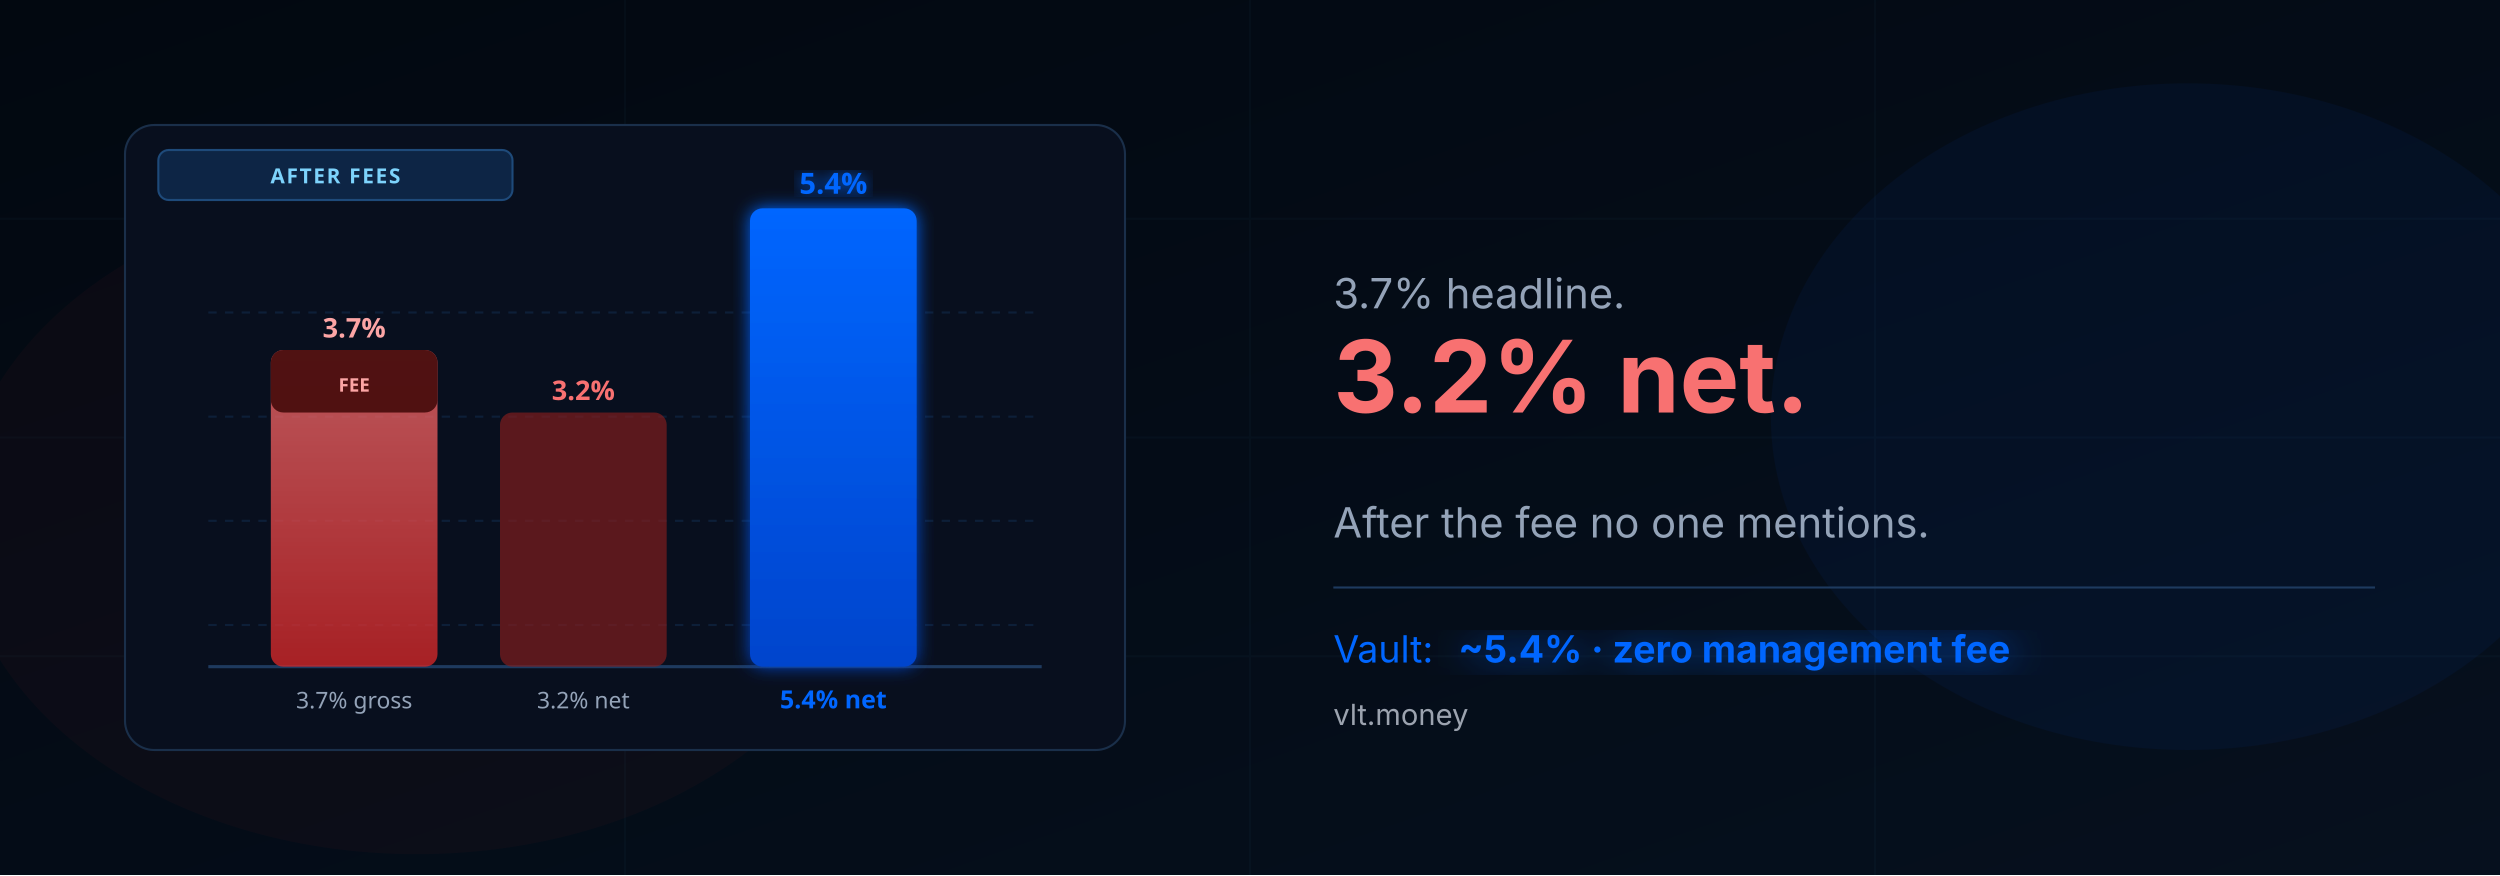
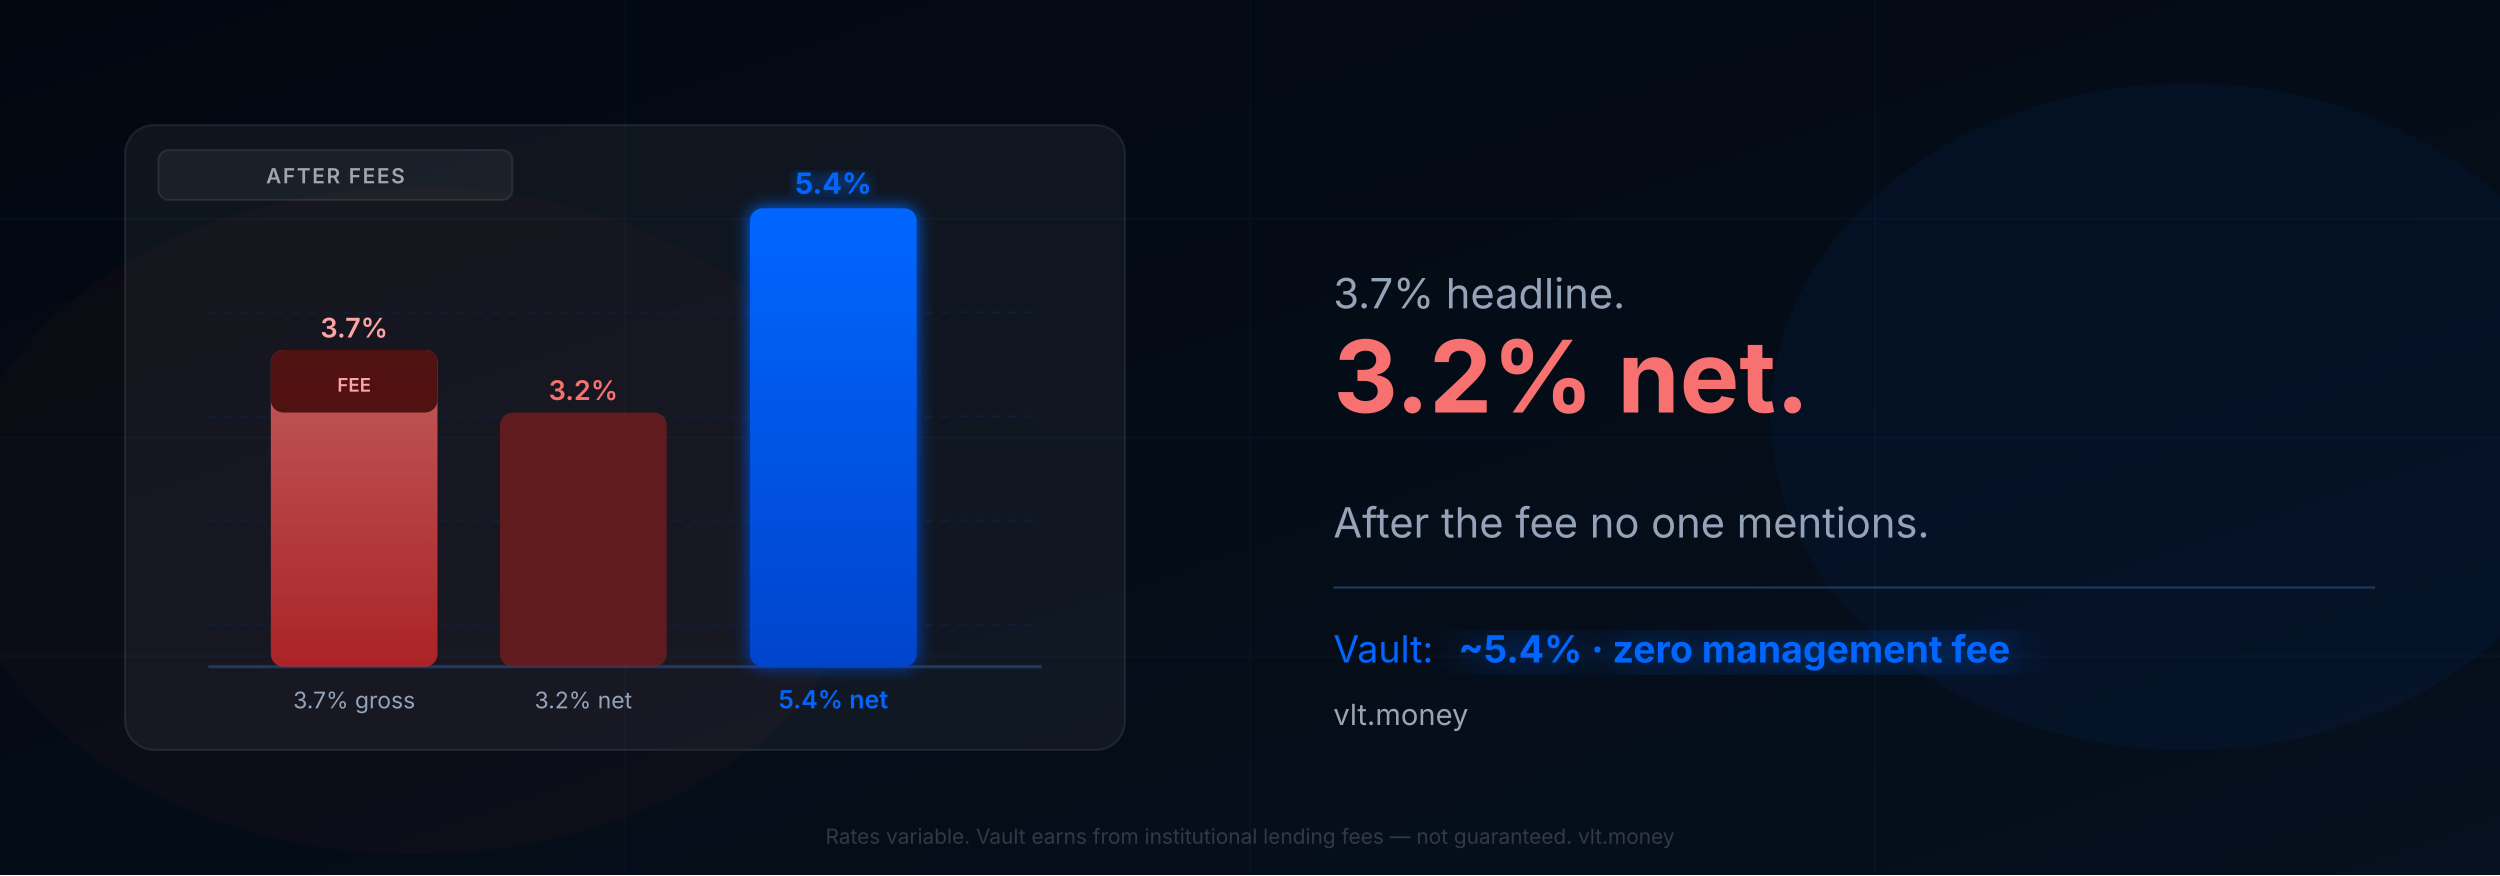
<svg xmlns="http://www.w3.org/2000/svg" viewBox="0 0 1200 420" width="1200" height="420">
  <defs>
    <linearGradient id="bg" x1="0%" y1="0%" x2="100%" y2="100%">
      <stop offset="0%" style="stop-color:#020810;stop-opacity:1" />
      <stop offset="100%" style="stop-color:#06101e;stop-opacity:1" />
    </linearGradient>
    <linearGradient id="barA" x1="0%" y1="0%" x2="0%" y2="100%">
      <stop offset="0%" style="stop-color:#f87171;stop-opacity:1" />
      <stop offset="100%" style="stop-color:#dc2626;stop-opacity:1" />
    </linearGradient>
    <linearGradient id="barB" x1="0%" y1="0%" x2="0%" y2="100%">
      <stop offset="0%" style="stop-color:#0066FF;stop-opacity:1" />
      <stop offset="100%" style="stop-color:#0044CC;stop-opacity:1" />
    </linearGradient>
    <filter id="glow">
      <feGaussianBlur stdDeviation="4" result="coloredBlur" />
      <feMerge>
        <feMergeNode in="coloredBlur" />
        <feMergeNode in="SourceGraphic" />
      </feMerge>
    </filter>
    <filter id="softglow">
      <feGaussianBlur stdDeviation="10" result="coloredBlur" />
      <feMerge>
        <feMergeNode in="coloredBlur" />
        <feMergeNode in="SourceGraphic" />
      </feMerge>
    </filter>
  </defs>
  <rect width="1200" height="420" fill="url(#bg)" />
  <g opacity="0.035" stroke="#4a90d9" stroke-width="1">
    <line x1="0" y1="105" x2="1200" y2="105" />
    <line x1="0" y1="210" x2="1200" y2="210" />
    <line x1="0" y1="315" x2="1200" y2="315" />
    <line x1="300" y1="0" x2="300" y2="420" />
    <line x1="600" y1="0" x2="600" y2="420" />
    <line x1="900" y1="0" x2="900" y2="420" />
  </g>
  <ellipse cx="200" cy="250" rx="220" ry="160" fill="#7f1d1d" opacity="0.07" />
  <ellipse cx="1050" cy="200" rx="200" ry="160" fill="#0044CC" opacity="0.07" />
-   <rect x="60" y="60" width="480" height="300" rx="14" fill="#080f1e" stroke="#1a2f4a" stroke-width="1" />
+   <rect x="60" y="60" width="480" height="300" rx="14" fill="rgba(255,255,255,0.05)" stroke="rgba(255,255,255,0.08)" stroke-width="1" />
  <line x1="100" y1="320" x2="500" y2="320" stroke="#1e3a5f" stroke-width="1.5" />
  <line x1="100" y1="150" x2="500" y2="150" stroke="#0d1f38" stroke-width="1" stroke-dasharray="4,4" />
  <line x1="100" y1="200" x2="500" y2="200" stroke="#0d1f38" stroke-width="1" stroke-dasharray="4,4" />
  <line x1="100" y1="250" x2="500" y2="250" stroke="#0d1f38" stroke-width="1" stroke-dasharray="4,4" />
  <line x1="100" y1="300" x2="500" y2="300" stroke="#0d1f38" stroke-width="1" stroke-dasharray="4,4" />
  <rect x="130" y="168" width="80" height="152" rx="6" fill="url(#barA)" opacity="0.75" />
  <rect x="130" y="168" width="80" height="30" rx="6" fill="#450a0a" opacity="0.9" />
-   <text x="170" y="188" font-family="system-ui, sans-serif" font-size="9" fill="#fca5a5" text-anchor="middle" font-weight="600">FEE</text>
+   <text x="170" y="188" font-family="Inter, system-ui, sans-serif" font-size="9" fill="#fca5a5" text-anchor="middle" font-weight="600">FEE</text>
  <rect x="240" y="198" width="80" height="122" rx="6" fill="#7f1d1d" opacity="0.7" />
  <rect x="360" y="100" width="80" height="220" rx="6" fill="url(#barB)" filter="url(#glow)" />
-   <text x="170" y="340" font-family="system-ui, sans-serif" font-size="11" fill="#94a3b8" text-anchor="middle">3.7% gross</text>
-   <text x="280" y="340" font-family="system-ui, sans-serif" font-size="11" fill="#94a3b8" text-anchor="middle">3.2% net</text>
-   <text x="400" y="340" font-family="system-ui, sans-serif" font-size="12" fill="#0066FF" text-anchor="middle" font-weight="600">5.4% net</text>
-   <text x="170" y="162" font-family="system-ui, sans-serif" font-size="13" fill="#fca5a5" text-anchor="middle" font-weight="600">3.7%</text>
-   <text x="280" y="192" font-family="system-ui, sans-serif" font-size="13" fill="#f87171" text-anchor="middle" font-weight="600">3.2%</text>
-   <text x="400" y="93" font-family="system-ui, sans-serif" font-size="14" fill="#0066FF" text-anchor="middle" font-weight="700" filter="url(#glow)">5.4%</text>
-   <rect x="76" y="72" width="170" height="24" rx="5" fill="#0d2545" stroke="#1e4a7a" stroke-width="1" />
-   <text x="161" y="88" font-family="system-ui, sans-serif" font-size="10" fill="#7dd3fc" text-anchor="middle" font-weight="600" letter-spacing="0.8">AFTER FEES</text>
+   <text x="170" y="340" font-family="Inter, system-ui, sans-serif" font-size="11" fill="#94a3b8" text-anchor="middle">3.7% gross</text>
+   <text x="280" y="340" font-family="Inter, system-ui, sans-serif" font-size="11" fill="#94a3b8" text-anchor="middle">3.2% net</text>
+   <text x="400" y="340" font-family="Inter, system-ui, sans-serif" font-size="12" fill="#0066FF" text-anchor="middle" font-weight="600">5.4% net</text>
+   <text x="170" y="162" font-family="Inter, system-ui, sans-serif" font-size="13" fill="#fca5a5" text-anchor="middle" font-weight="600">3.7%</text>
+   <text x="280" y="192" font-family="Inter, system-ui, sans-serif" font-size="13" fill="#f87171" text-anchor="middle" font-weight="600">3.2%</text>
+   <text x="400" y="93" font-family="Inter, system-ui, sans-serif" font-size="14" fill="#0066FF" text-anchor="middle" font-weight="700" filter="url(#glow)">5.4%</text>
+   <rect x="76" y="72" width="170" height="24" rx="5" fill="rgba(255,255,255,0.05)" stroke="rgba(255,255,255,0.08)" stroke-width="1" />
+   <text x="161" y="88" font-family="Inter, system-ui, sans-serif" font-size="10" fill="rgba(255,255,255,0.6)" text-anchor="middle" font-weight="600" letter-spacing="0.8">AFTER FEES</text>
  <text x="640" y="148" font-family="Inter, system-ui, sans-serif" font-size="20" fill="#94a3b8" font-weight="400">3.7% headline.</text>
  <text x="640" y="198" font-family="Inter, system-ui, sans-serif" font-size="48" fill="#f87171" font-weight="700">3.2% net.</text>
  <text x="640" y="258" font-family="Inter, system-ui, sans-serif" font-size="20" fill="#94a3b8" font-weight="400">After the fee no one mentions.</text>
  <line x1="640" y1="282" x2="1140" y2="282" stroke="#1e3a5f" stroke-width="1" />
  <text x="640" y="318" font-family="Inter, system-ui, sans-serif" font-size="18" fill="#0066FF">Vault: </text>
  <text x="700" y="318" font-family="Inter, system-ui, sans-serif" font-size="18" fill="#0066FF" font-weight="700" filter="url(#softglow)">~5.4% · zero management fee</text>
  <text x="640" y="348" font-family="Inter, system-ui, sans-serif" font-size="14" fill="#9CA3AF">vlt.money</text>
+   <text x="600" y="405" text-anchor="middle" font-family="Inter, system-ui, sans-serif" font-size="10" fill="rgba(255,255,255,0.18)">Rates variable. Vault earns from institutional lending fees — not guaranteed. vlt.money</text>
</svg>
